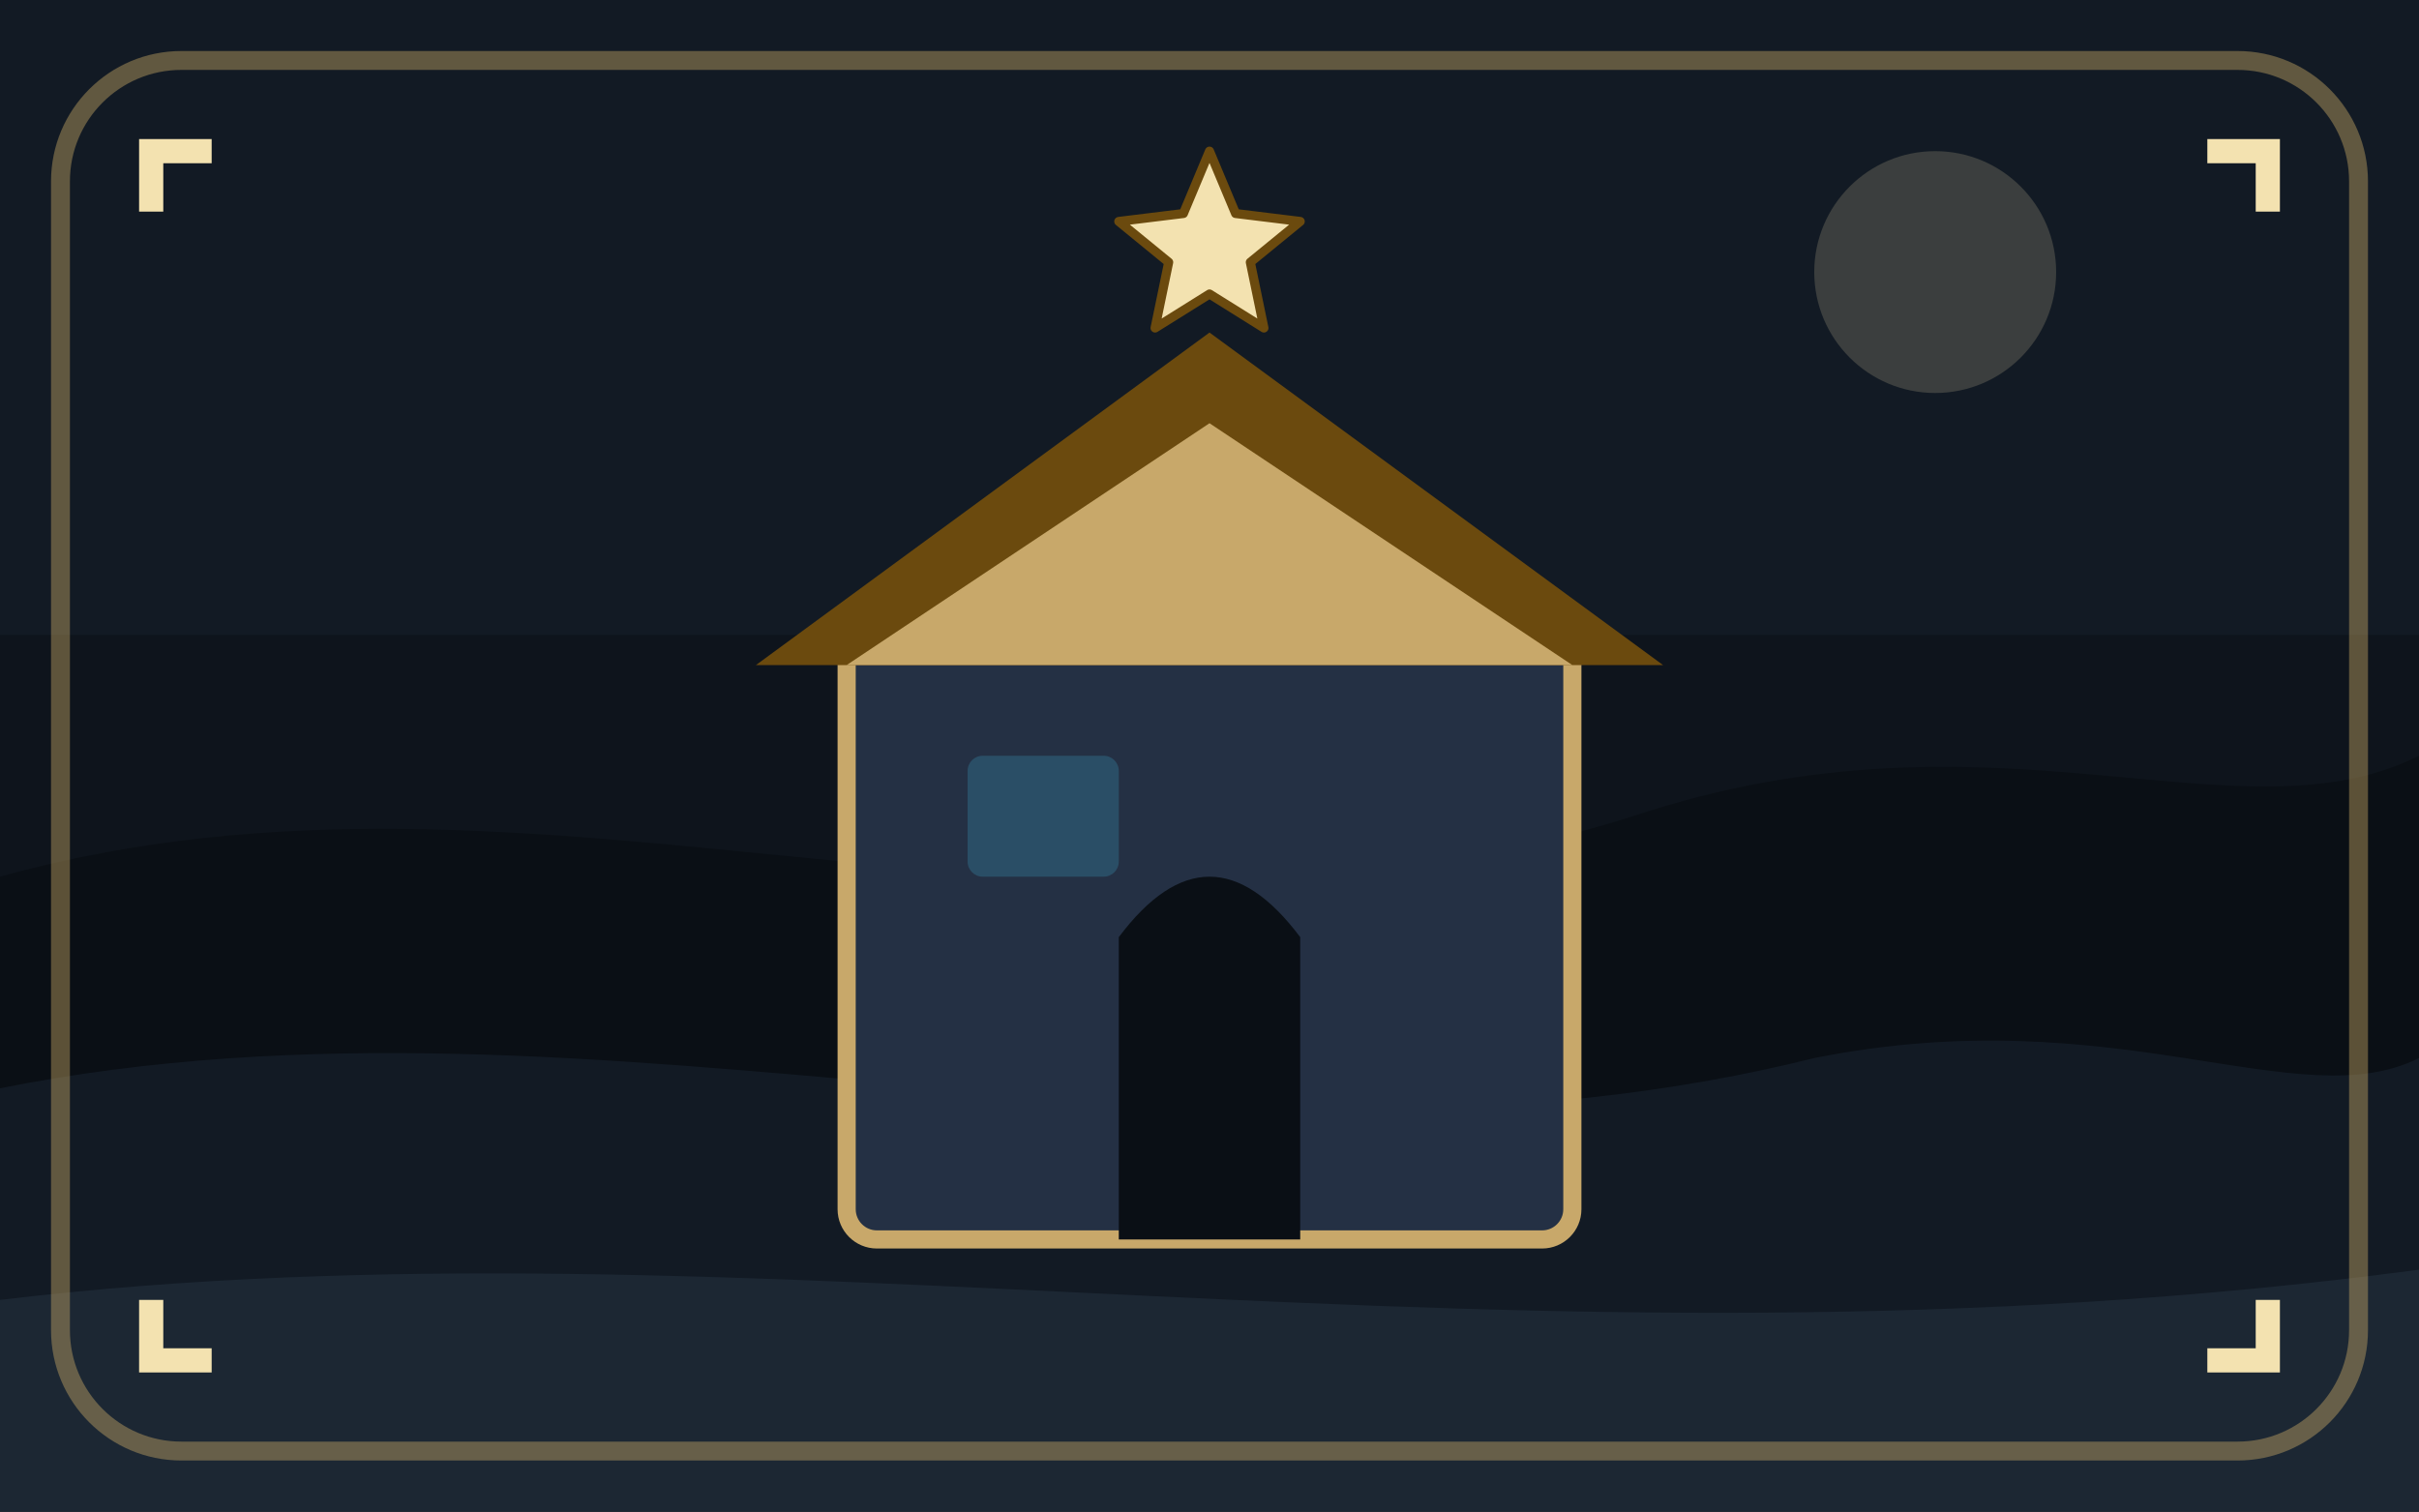
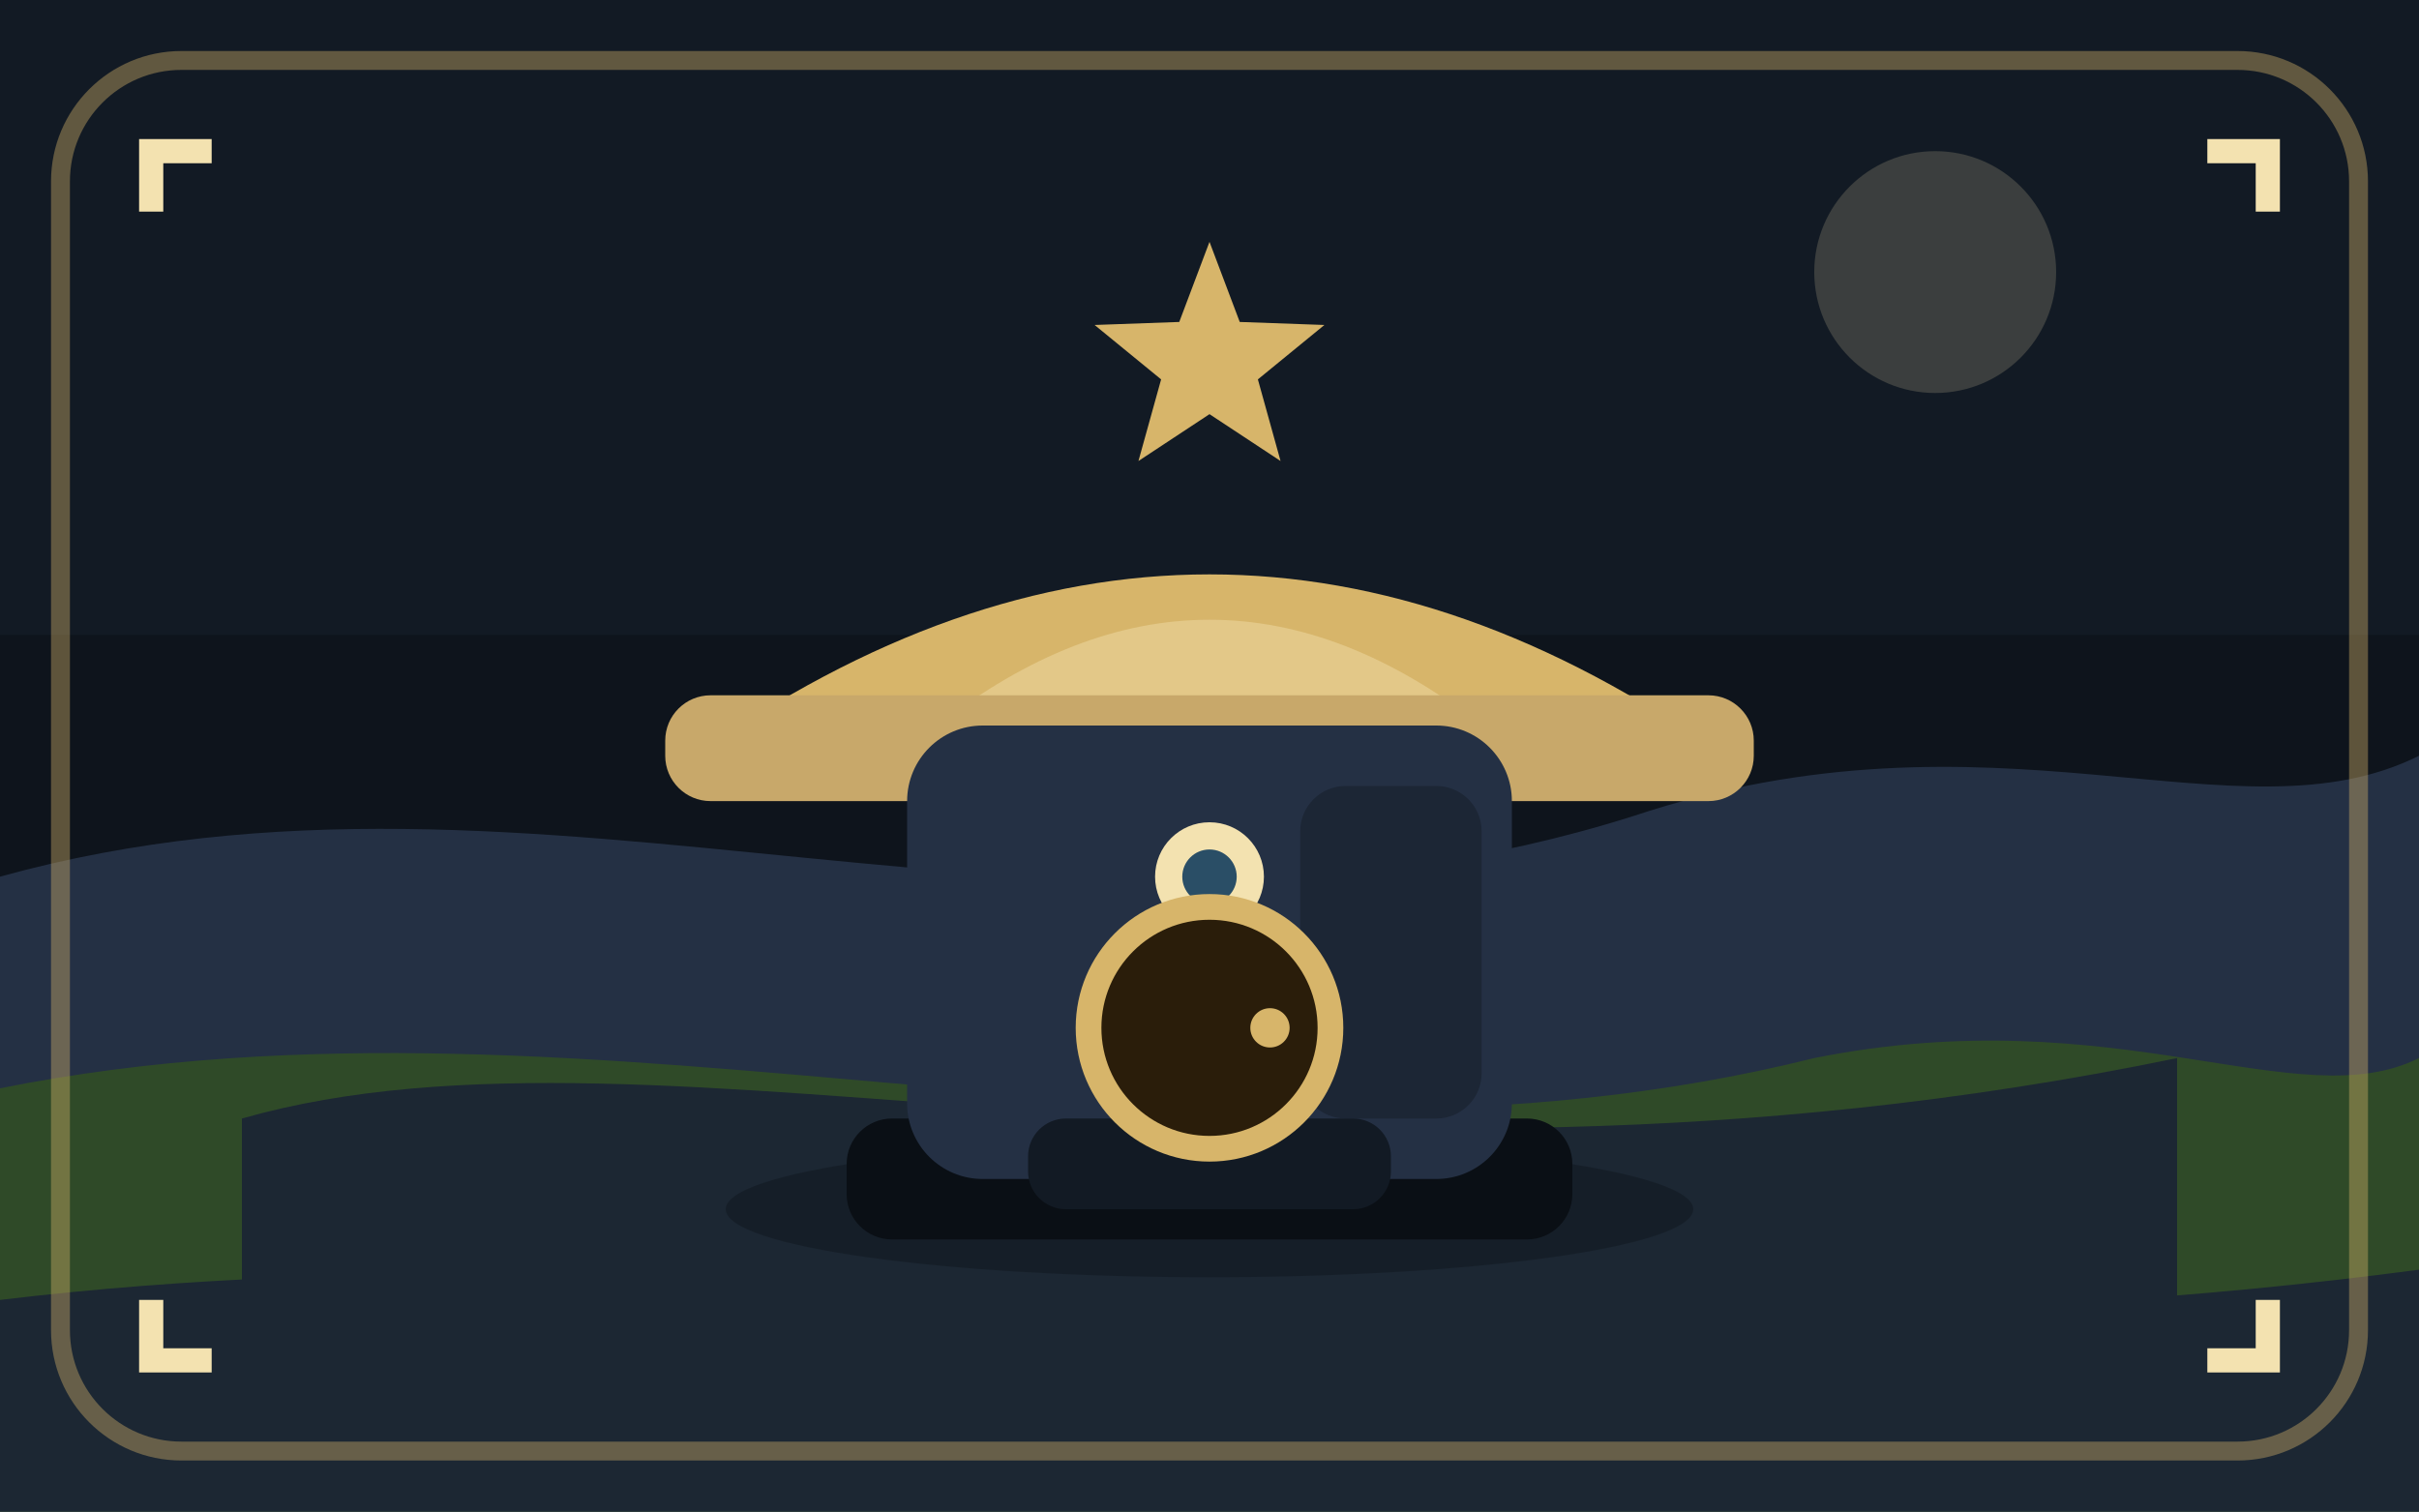
<svg xmlns="http://www.w3.org/2000/svg" viewBox="0 0 160 100">
  <rect width="160" height="100" fill="#0e141c" />
  <rect width="160" height="42" fill="#121a24" />
  <circle cx="128" cy="18" r="8" fill="#f3e2b0" opacity="0.18" />
-   <path d="M0 58 C36 48 70 66 108 54 C132 46 148 56 160 50 V100 H0 Z" fill="#0a0f15" />
-   <path d="M0 72 C40 64 80 80 120 70 C140 66 152 74 160 70 V100 H0 Z" fill="#121a24" />
+   <path d="M0 58 C36 48 70 66 108 54 C132 46 148 56 160 50 V100 H0 Z" fill="#243044" />
+   <path d="M0 72 C40 64 80 80 120 70 C140 66 152 74 160 70 V100 H0 Z" fill="#2f4a28" />
  <path d="M0 86 C50 80 100 92 160 84 V100 H0 Z" fill="#1c2733" />
-   <rect x="56" y="42" width="48" height="40" rx="2" fill="#243044" stroke="#c8a86a" stroke-width="1.2" />
-   <path d="M50 44 H110 L80 22 Z" fill="#6b4a0e" />
-   <path d="M56 44 H104 L80 28 Z" fill="#c8a86a" />
-   <rect x="64" y="50" width="10" height="8" rx="1" fill="#2a4e66" />
-   <path d="M74 82 V62 Q80 54 86 62 V82 Z" fill="#0a0f15" />
-   <path transform="translate(80 16) scale(0.75)" d="M0 -8 L2.3 -2.5 L8 -1.8 L3.6 1.8 L4.8 7.6 L0 4.6 L-4.8 7.6 L-3.6 1.8 L-8 -1.8 L-2.3 -2.5 Z" fill="#f3e2b0" stroke="#6b4a0e" stroke-width="0.8" stroke-linejoin="round" />
+   <path d="M16 74 C44 66 86 82 144 70 V88 H16 Z" fill="#1c2733" />
+   <ellipse cx="80" cy="80" rx="32" ry="4.5" fill="#0a0f15" opacity="0.35" />
+   <path d="M46 50 Q80 26 114 50 Z" fill="#d7b56a" />
+   <path d="M62 48 Q80 34 98 48 Z" fill="#f3e2b0" opacity="0.42" />
+   <rect x="44" y="46" width="72" height="7" rx="3" fill="#c8a86a" />
+   <rect x="56" y="74" width="48" height="8" rx="3" fill="#0a0f15" />
+   <rect x="60" y="48" width="40" height="30" rx="5" fill="#243044" />
+   <rect x="86" y="52" width="12" height="22" rx="3" fill="#0a0f15" opacity="0.32" />
+   <circle cx="80" cy="58" r="3.6" fill="#f3e2b0" />
+   <circle cx="80" cy="58" r="1.8" fill="#2a4e66" />
+   <rect x="68" y="74" width="24" height="6" rx="2.5" fill="#121a24" />
+   <circle cx="80" cy="68" r="8" fill="#2a1d0a" />
+   <circle cx="80" cy="68" r="8" fill="none" stroke="#d7b56a" stroke-width="1.7" />
+   <circle cx="84" cy="68" r="1.3" fill="#d7b56a" />
+   <path d="M80 16 L82 21.3 L87.6 21.5 L83.2 25.1 L84.7 30.5 L80 27.4 L75.3 30.5 L76.8 25.1 L72.4 21.5 L78 21.3 Z" fill="#d7b56a" />
  <rect x="4" y="4" width="152" height="92" rx="8" fill="none" stroke="#d7b56a" stroke-opacity="0.4" stroke-width="1.25" />
  <g fill="none" stroke="#f3e2b0" stroke-width="1.6" stroke-linecap="butt">
    <path d="M10 14 V10 H14" />
    <path d="M146 10 H150 V14" />
    <path d="M10 86 V90 H14" />
    <path d="M150 86 V90 H146" />
  </g>
</svg>
